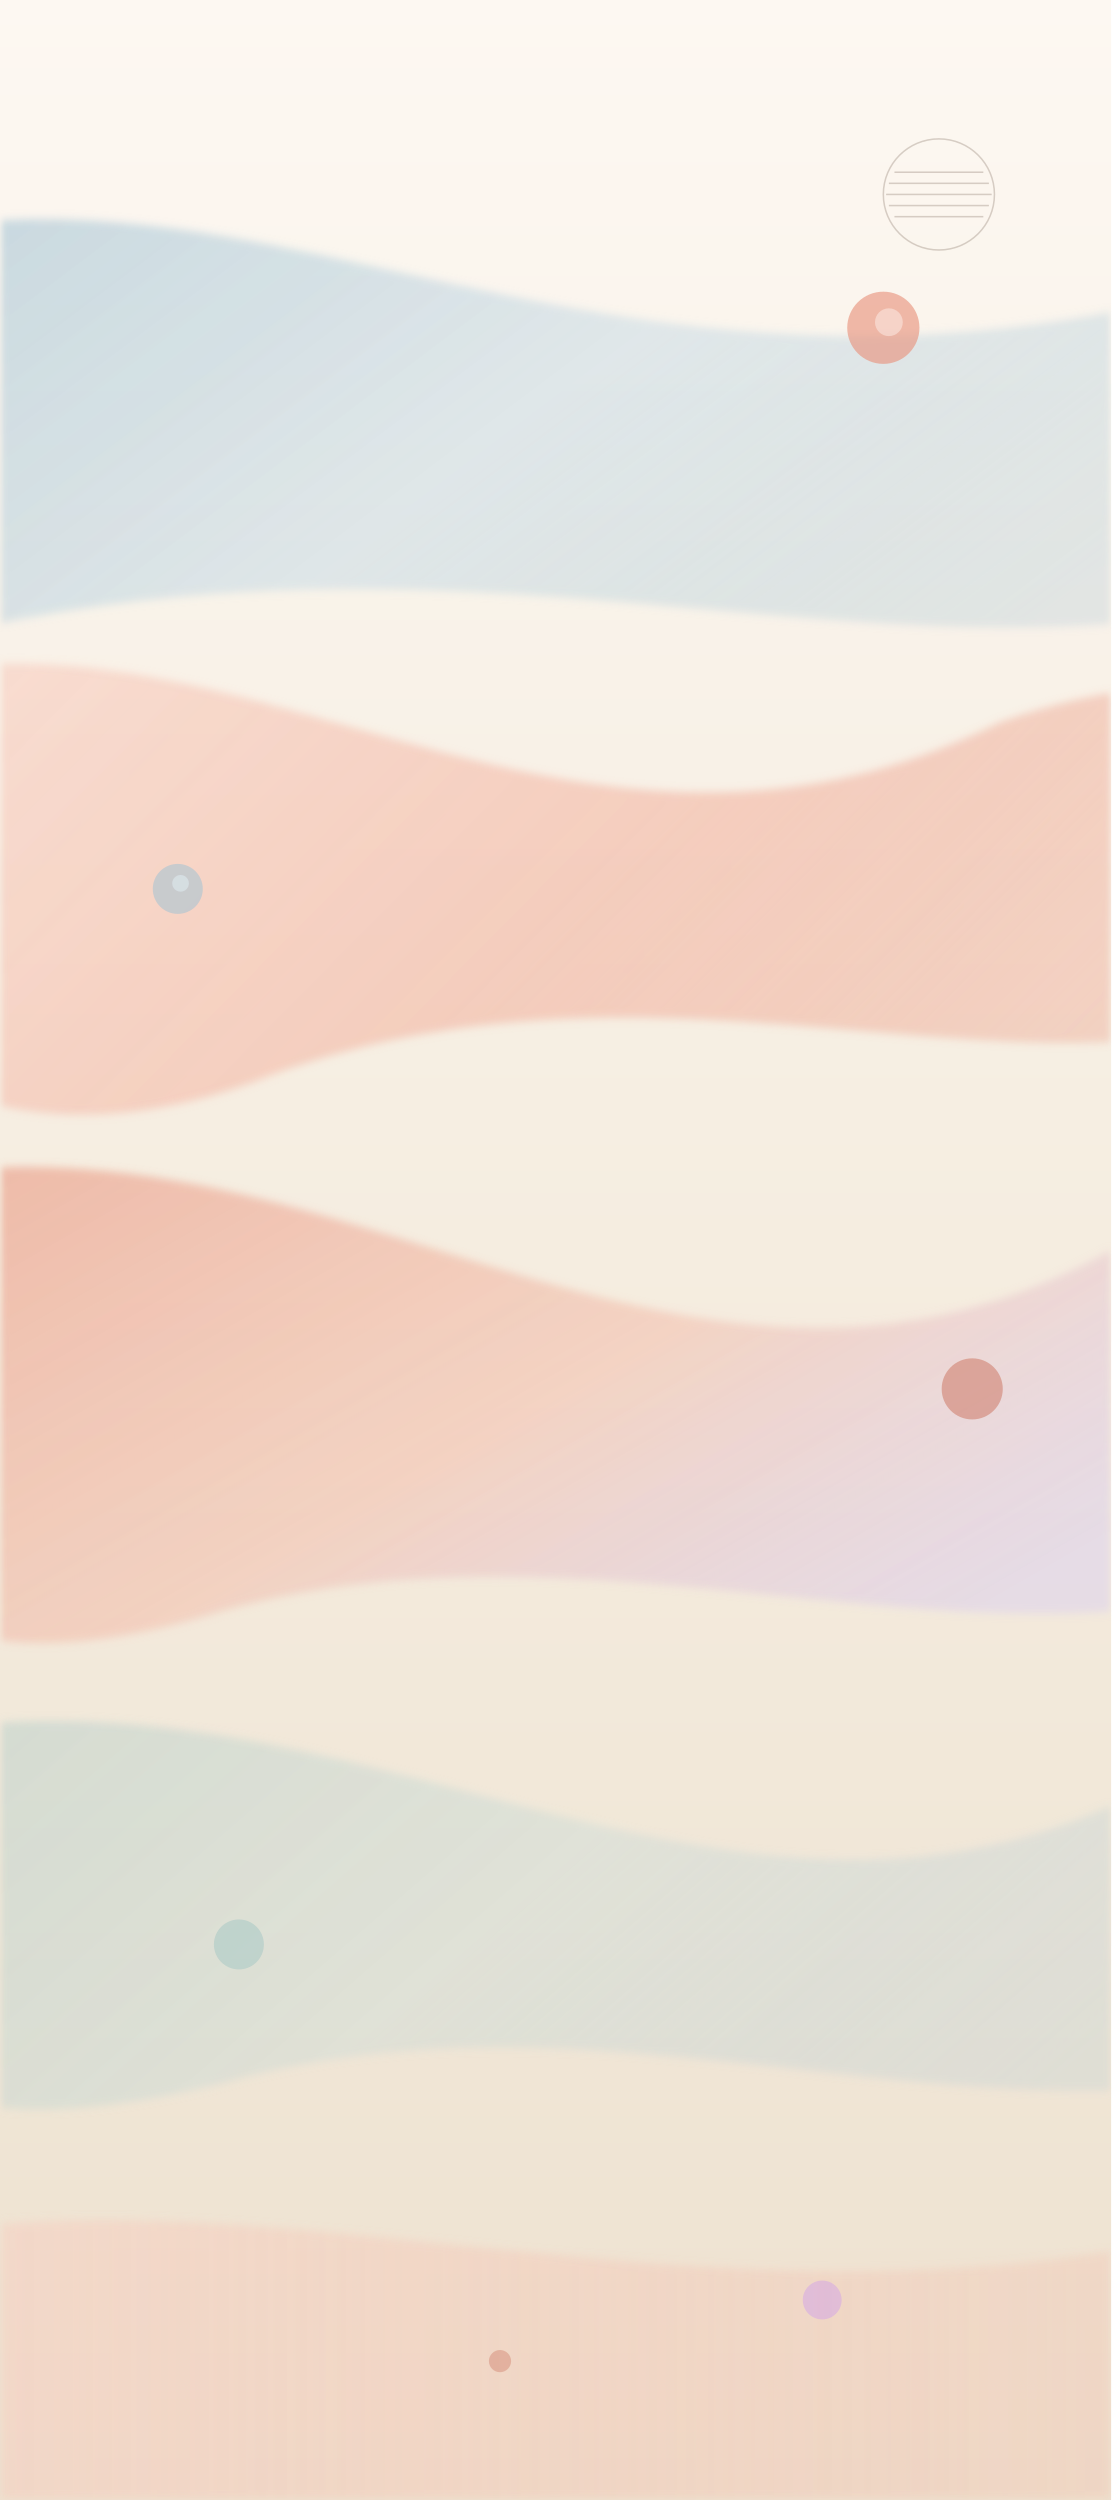
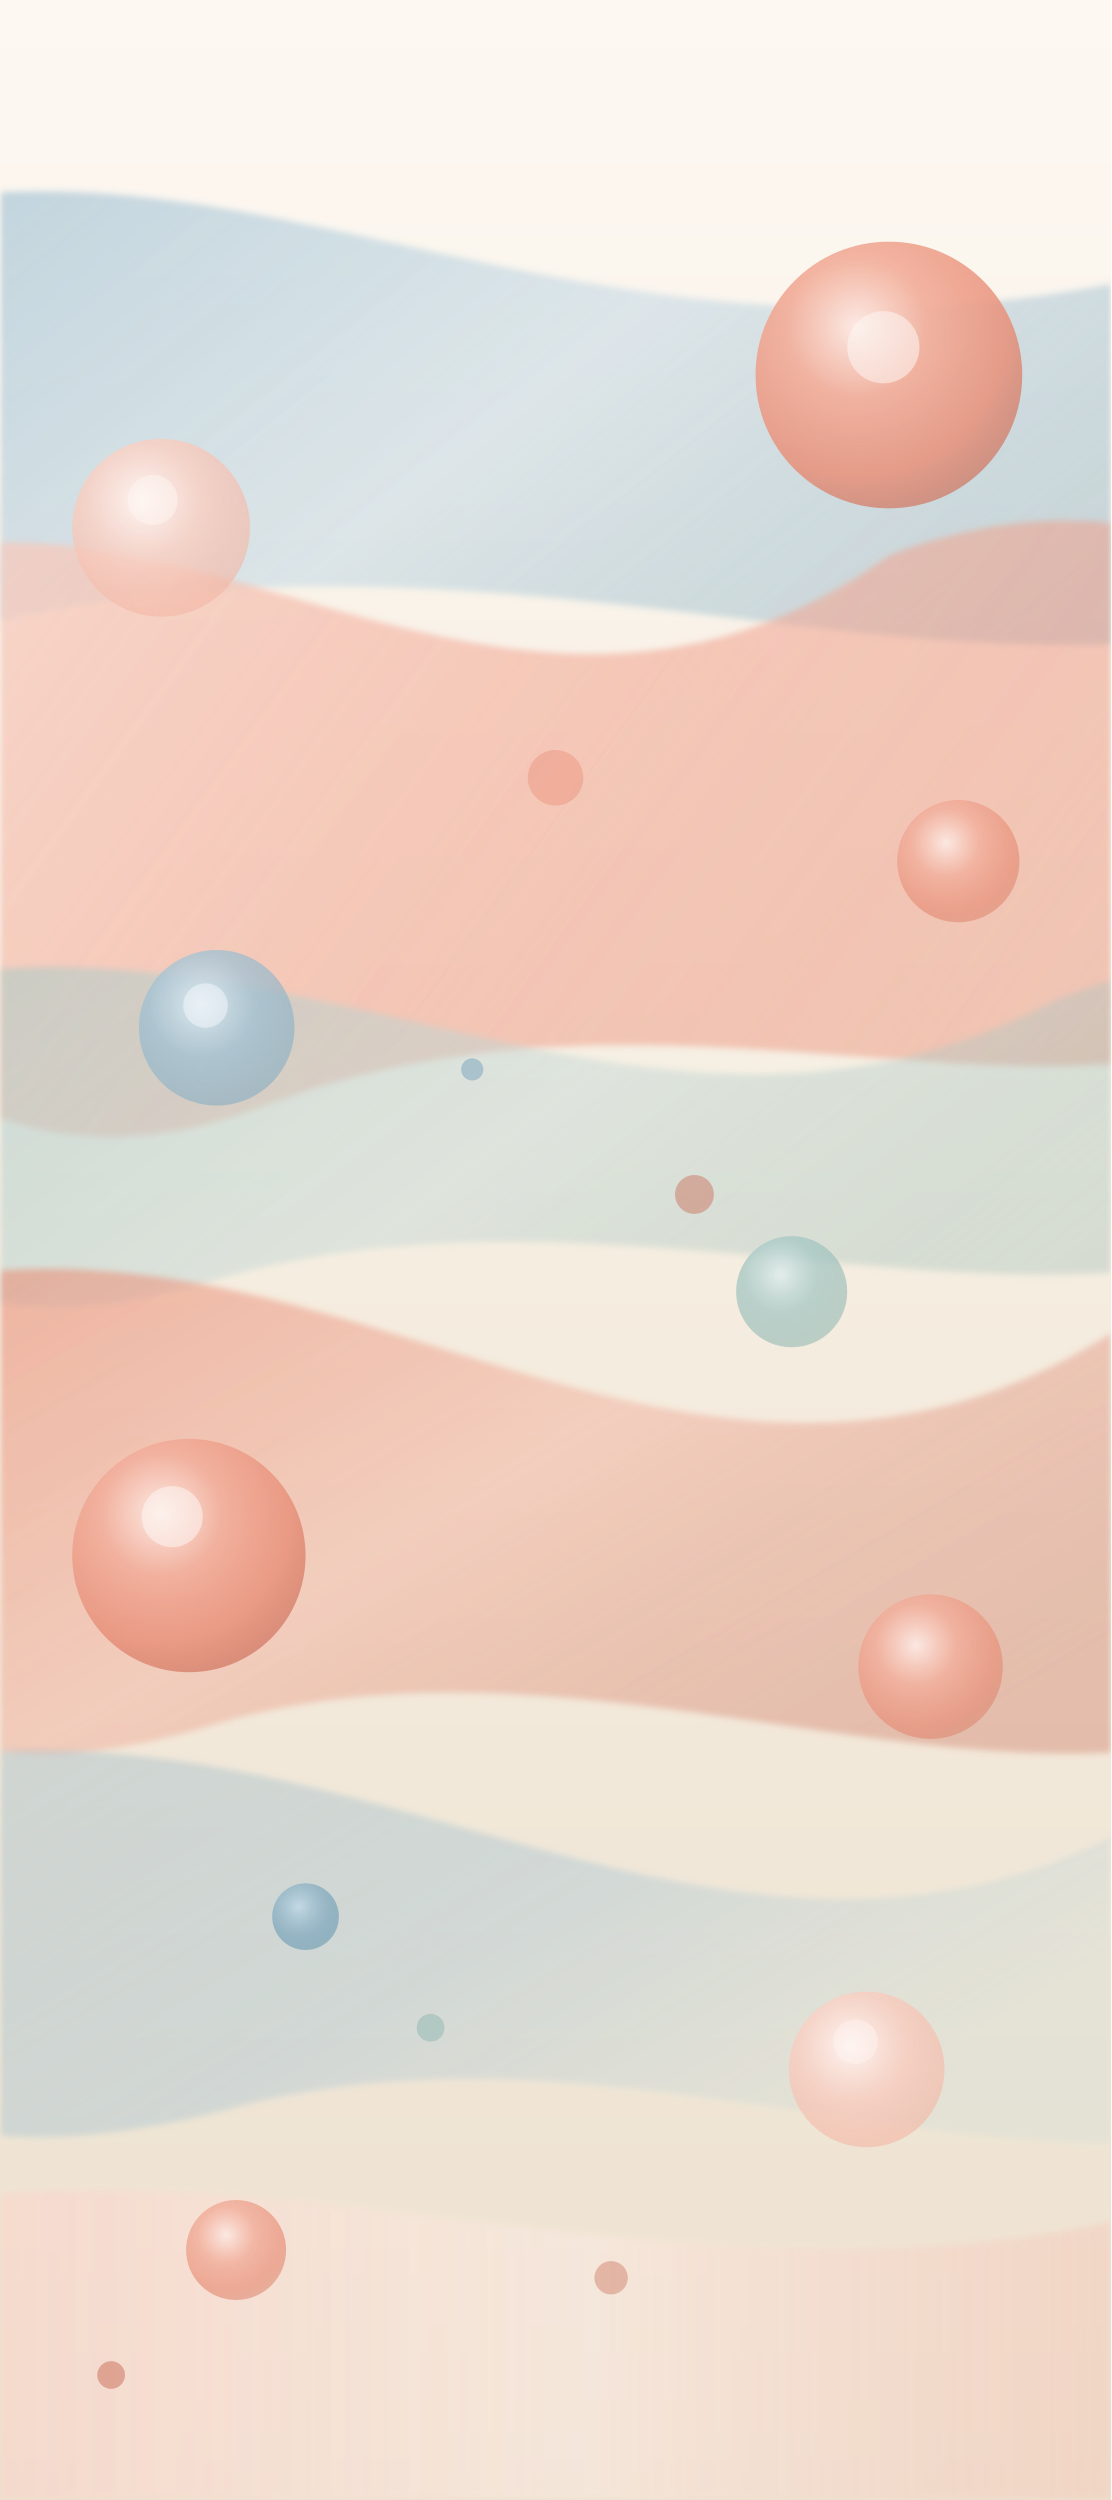
<svg xmlns="http://www.w3.org/2000/svg" viewBox="0 0 400 900" preserveAspectRatio="xMidYMid slice">
  <defs>
    <linearGradient id="bg" x1="0" y1="0" x2="0" y2="1">
      <stop offset="0" stop-color="#fdf8f2" />
      <stop offset="0.5" stop-color="#f5ede0" />
      <stop offset="1" stop-color="#ede1cf" />
    </linearGradient>
    <linearGradient id="ribbon-blue" x1="0" y1="0" x2="1" y2="0.4">
-       <stop offset="0" stop-color="#a3c2d3" stop-opacity="0.62" />
-       <stop offset="0.55" stop-color="#c4d9e5" stop-opacity="0.50" />
-       <stop offset="1" stop-color="#a3c2d3" stop-opacity="0.28" />
+       <stop offset="0" stop-color="#a3c2d3" stop-opacity="0.72" />
+       <stop offset="0.55" stop-color="#c4d9e5" stop-opacity="0.55" />
+       <stop offset="1" stop-color="#7fa8be" stop-opacity="0.40" />
    </linearGradient>
    <linearGradient id="ribbon-coral" x1="0" y1="0.2" x2="1" y2="0.5">
-       <stop offset="0" stop-color="#f8cfc2" stop-opacity="0.60" />
-       <stop offset="0.55" stop-color="#f2b09d" stop-opacity="0.55" />
-       <stop offset="1" stop-color="#e8917a" stop-opacity="0.30" />
+       <stop offset="0" stop-color="#f8cfc2" stop-opacity="0.78" />
+       <stop offset="0.5" stop-color="#f2b09d" stop-opacity="0.65" />
+       <stop offset="1" stop-color="#e8917a" stop-opacity="0.45" />
    </linearGradient>
    <linearGradient id="ribbon-terra" x1="0.1" y1="0" x2="1" y2="0.5">
-       <stop offset="0" stop-color="#e8917a" stop-opacity="0.55" />
-       <stop offset="0.55" stop-color="#f2b09d" stop-opacity="0.42" />
-       <stop offset="1" stop-color="#c4b5fd" stop-opacity="0.28" />
+       <stop offset="0" stop-color="#e8917a" stop-opacity="0.62" />
+       <stop offset="0.5" stop-color="#f2b09d" stop-opacity="0.50" />
+       <stop offset="1" stop-color="#c96b55" stop-opacity="0.35" />
    </linearGradient>
    <linearGradient id="ribbon-sage" x1="0" y1="0" x2="1" y2="0.3">
-       <stop offset="0" stop-color="#a8c8c4" stop-opacity="0.45" />
-       <stop offset="0.55" stop-color="#c5d9d7" stop-opacity="0.38" />
-       <stop offset="1" stop-color="#a3c2d3" stop-opacity="0.22" />
+       <stop offset="0" stop-color="#a8c8c4" stop-opacity="0.60" />
+       <stop offset="0.55" stop-color="#c5d9d7" stop-opacity="0.48" />
+       <stop offset="1" stop-color="#8fb5b0" stop-opacity="0.30" />
    </linearGradient>
    <linearGradient id="ribbon-blush" x1="0" y1="0" x2="1" y2="0">
-       <stop offset="0" stop-color="#f8cfc2" stop-opacity="0.50" />
-       <stop offset="1" stop-color="#f2b09d" stop-opacity="0.20" />
+       <stop offset="0" stop-color="#f8cfc2" stop-opacity="0.65" />
+       <stop offset="0.5" stop-color="#fceae4" stop-opacity="0.50" />
+       <stop offset="1" stop-color="#f2b09d" stop-opacity="0.32" />
    </linearGradient>
+     <linearGradient id="ribbon-deep" x1="0" y1="0" x2="0.9" y2="0.4">
+       <stop offset="0" stop-color="#7fa8be" stop-opacity="0.30" />
+       <stop offset="0.6" stop-color="#a3c2d3" stop-opacity="0.40" />
+       <stop offset="1" stop-color="#c5d9d7" stop-opacity="0.28" />
+     </linearGradient>
+     <radialGradient id="sphere-terra-big" cx="0.38" cy="0.32" r="0.75">
+       <stop offset="0" stop-color="#fceae4" stop-opacity="1" />
+       <stop offset="0.35" stop-color="#f2b09d" stop-opacity="0.95" />
+       <stop offset="0.75" stop-color="#e8917a" stop-opacity="0.85" />
+       <stop offset="1" stop-color="#c96b55" stop-opacity="0.65" />
+     </radialGradient>
+     <radialGradient id="sphere-terra-med" cx="0.4" cy="0.35" r="0.7">
+       <stop offset="0" stop-color="#fceae4" stop-opacity="0.95" />
+       <stop offset="0.4" stop-color="#f2b09d" stop-opacity="0.85" />
+       <stop offset="0.8" stop-color="#e8917a" stop-opacity="0.70" />
+       <stop offset="1" stop-color="#d97f66" stop-opacity="0.50" />
+     </radialGradient>
+     <radialGradient id="sphere-salmon" cx="0.4" cy="0.35" r="0.75">
+       <stop offset="0" stop-color="#fef5f2" stop-opacity="1" />
+       <stop offset="0.45" stop-color="#f8cfc2" stop-opacity="0.85" />
+       <stop offset="1" stop-color="#f2b09d" stop-opacity="0.55" />
+     </radialGradient>
+     <radialGradient id="sphere-blue" cx="0.4" cy="0.35" r="0.75">
+       <stop offset="0" stop-color="#e0ecf3" stop-opacity="0.95" />
+       <stop offset="0.45" stop-color="#a3c2d3" stop-opacity="0.78" />
+       <stop offset="1" stop-color="#7fa8be" stop-opacity="0.55" />
+     </radialGradient>
+     <radialGradient id="sphere-blue-small" cx="0.4" cy="0.35" r="0.7">
+       <stop offset="0" stop-color="#c4d9e5" stop-opacity="0.95" />
+       <stop offset="0.6" stop-color="#7fa8be" stop-opacity="0.70" />
+       <stop offset="1" stop-color="#4a87a8" stop-opacity="0.45" />
+     </radialGradient>
+     <radialGradient id="sphere-sage" cx="0.4" cy="0.35" r="0.75">
+       <stop offset="0" stop-color="#e2edec" stop-opacity="0.95" />
+       <stop offset="0.45" stop-color="#a8c8c4" stop-opacity="0.78" />
+       <stop offset="1" stop-color="#8fb5b0" stop-opacity="0.55" />
+     </radialGradient>
    <filter id="soft" x="-10%" y="-10%" width="120%" height="120%">
-       <feGaussianBlur stdDeviation="1.5" />
+       <feGaussianBlur stdDeviation="1.2" />
+     </filter>
+     <filter id="soft-strong" x="-20%" y="-20%" width="140%" height="140%">
+       <feGaussianBlur stdDeviation="2.5" />
    </filter>
  </defs>
  <rect width="400" height="900" fill="url(#bg)" />
-   <path d="M -60,90 C 100,40 230,180 480,90 L 480,210 C 320,260 160,170 -60,240 Z" fill="url(#ribbon-blue)" filter="url(#soft)" />
-   <path d="M -60,250 C 80,200 200,340 360,260 C 430,235 480,250 480,275 L 480,355            C 380,410 240,330 90,390 C 20,415 -30,395 -60,365 Z" fill="url(#ribbon-coral)" filter="url(#soft)" />
-   <path d="M -60,430 C 110,380 240,540 400,450 C 445,430 480,445 480,475 L 480,560            C 370,615 220,540 80,580 C 0,605 -35,585 -60,560 Z" fill="url(#ribbon-terra)" filter="url(#soft)" />
-   <path d="M -60,630 C 120,580 260,730 420,640 C 460,620 480,640 480,660 L 480,740            C 360,780 220,710 80,750 C 0,770 -35,755 -60,735 Z" fill="url(#ribbon-sage)" filter="url(#soft)" />
-   <path d="M -60,810 C 100,770 280,860 480,790 L 480,920 L -60,920 Z" fill="url(#ribbon-blush)" filter="url(#soft)" />
-   <circle cx="318" cy="118" r="13" fill="#e8917a" opacity="0.62" />
-   <circle cx="320" cy="116" r="5" fill="#fceae4" opacity="0.55" />
-   <circle cx="64" cy="320" r="9" fill="#a3c2d3" opacity="0.55" />
-   <circle cx="65" cy="318" r="3" fill="#e0ecf3" opacity="0.55" />
-   <circle cx="350" cy="500" r="11" fill="#c96b55" opacity="0.48" />
-   <circle cx="86" cy="700" r="9" fill="#a8c8c4" opacity="0.55" />
-   <circle cx="296" cy="828" r="7" fill="#c084fc" opacity="0.32" />
-   <g transform="translate(338, 70)" opacity="0.24">
-     <circle r="20" fill="none" stroke="#5c4535" stroke-width="0.55" />
-     <line x1="-16" y1="-8" x2="16" y2="-8" stroke="#5c4535" stroke-width="0.55" />
-     <line x1="-18" y1="-4" x2="18" y2="-4" stroke="#5c4535" stroke-width="0.55" />
-     <line x1="-19" y1="0" x2="19" y2="0" stroke="#5c4535" stroke-width="0.55" />
-     <line x1="-18" y1="4" x2="18" y2="4" stroke="#5c4535" stroke-width="0.55" />
-     <line x1="-16" y1="8" x2="16" y2="8" stroke="#5c4535" stroke-width="0.55" />
-   </g>
-   <circle cx="180" cy="850" r="4" fill="#c96b55" opacity="0.35" />
+   <path d="M -60,80 C 100,30 230,170 480,80 L 480,220 C 320,265 160,165 -60,240 Z" fill="url(#ribbon-blue)" filter="url(#soft)" />
+   <path d="M -60,210 C 60,150 180,300 320,200 C 410,165 480,210 480,250 L 480,360            C 380,420 240,340 90,400 C 20,425 -30,395 -60,360 Z" fill="url(#ribbon-coral)" filter="url(#soft)" />
+   <path d="M -60,360 C 100,310 230,440 380,360 C 440,335 480,355 480,385 L 480,440            C 370,490 220,420 80,460 C 0,485 -35,460 -60,440 Z" fill="url(#ribbon-sage)" filter="url(#soft)" />
+   <path d="M -60,470 C 110,410 240,580 400,480 C 445,460 480,475 480,510 L 480,610            C 370,670 220,580 80,620 C 0,645 -35,625 -60,600 Z" fill="url(#ribbon-terra)" filter="url(#soft)" />
+   <path d="M -60,640 C 120,590 260,750 420,650 C 460,630 480,650 480,670 L 480,760            C 360,800 220,720 80,760 C 0,780 -35,765 -60,745 Z" fill="url(#ribbon-deep)" filter="url(#soft)" />
+   <path d="M -60,800 C 100,755 280,860 480,775 L 480,920 L -60,920 Z" fill="url(#ribbon-blush)" filter="url(#soft)" />
+   <circle cx="320" cy="135" r="48" fill="url(#sphere-terra-big)" />
+   <circle cx="318" cy="125" r="13" fill="#fef5f2" opacity="0.55" />
+   <circle cx="58" cy="190" r="32" fill="url(#sphere-salmon)" />
+   <circle cx="55" cy="180" r="9" fill="#fef5f2" opacity="0.50" />
+   <circle cx="345" cy="310" r="22" fill="url(#sphere-terra-med)" />
+   <circle cx="78" cy="370" r="28" fill="url(#sphere-blue)" />
+   <circle cx="74" cy="362" r="8" fill="#f0f6fa" opacity="0.55" />
+   <circle cx="200" cy="280" r="10" fill="#e8917a" opacity="0.45" />
+   <circle cx="250" cy="430" r="7" fill="#c96b55" opacity="0.45" />
+   <circle cx="68" cy="560" r="42" fill="url(#sphere-terra-big)" />
+   <circle cx="62" cy="546" r="11" fill="#fef5f2" opacity="0.55" />
+   <circle cx="335" cy="600" r="26" fill="url(#sphere-terra-med)" />
+   <circle cx="285" cy="465" r="20" fill="url(#sphere-sage)" />
+   <circle cx="110" cy="690" r="12" fill="url(#sphere-blue-small)" />
+   <circle cx="312" cy="745" r="28" fill="url(#sphere-salmon)" />
+   <circle cx="308" cy="735" r="8" fill="#fef5f2" opacity="0.45" />
+   <circle cx="85" cy="810" r="18" fill="url(#sphere-terra-med)" />
+   <circle cx="220" cy="820" r="6" fill="#c96b55" opacity="0.40" />
+   <circle cx="170" cy="385" r="4" fill="#7fa8be" opacity="0.55" />
+   <circle cx="155" cy="730" r="5" fill="#8fb5b0" opacity="0.50" />
+   <circle cx="40" cy="855" r="5" fill="#c96b55" opacity="0.50" />
</svg>
